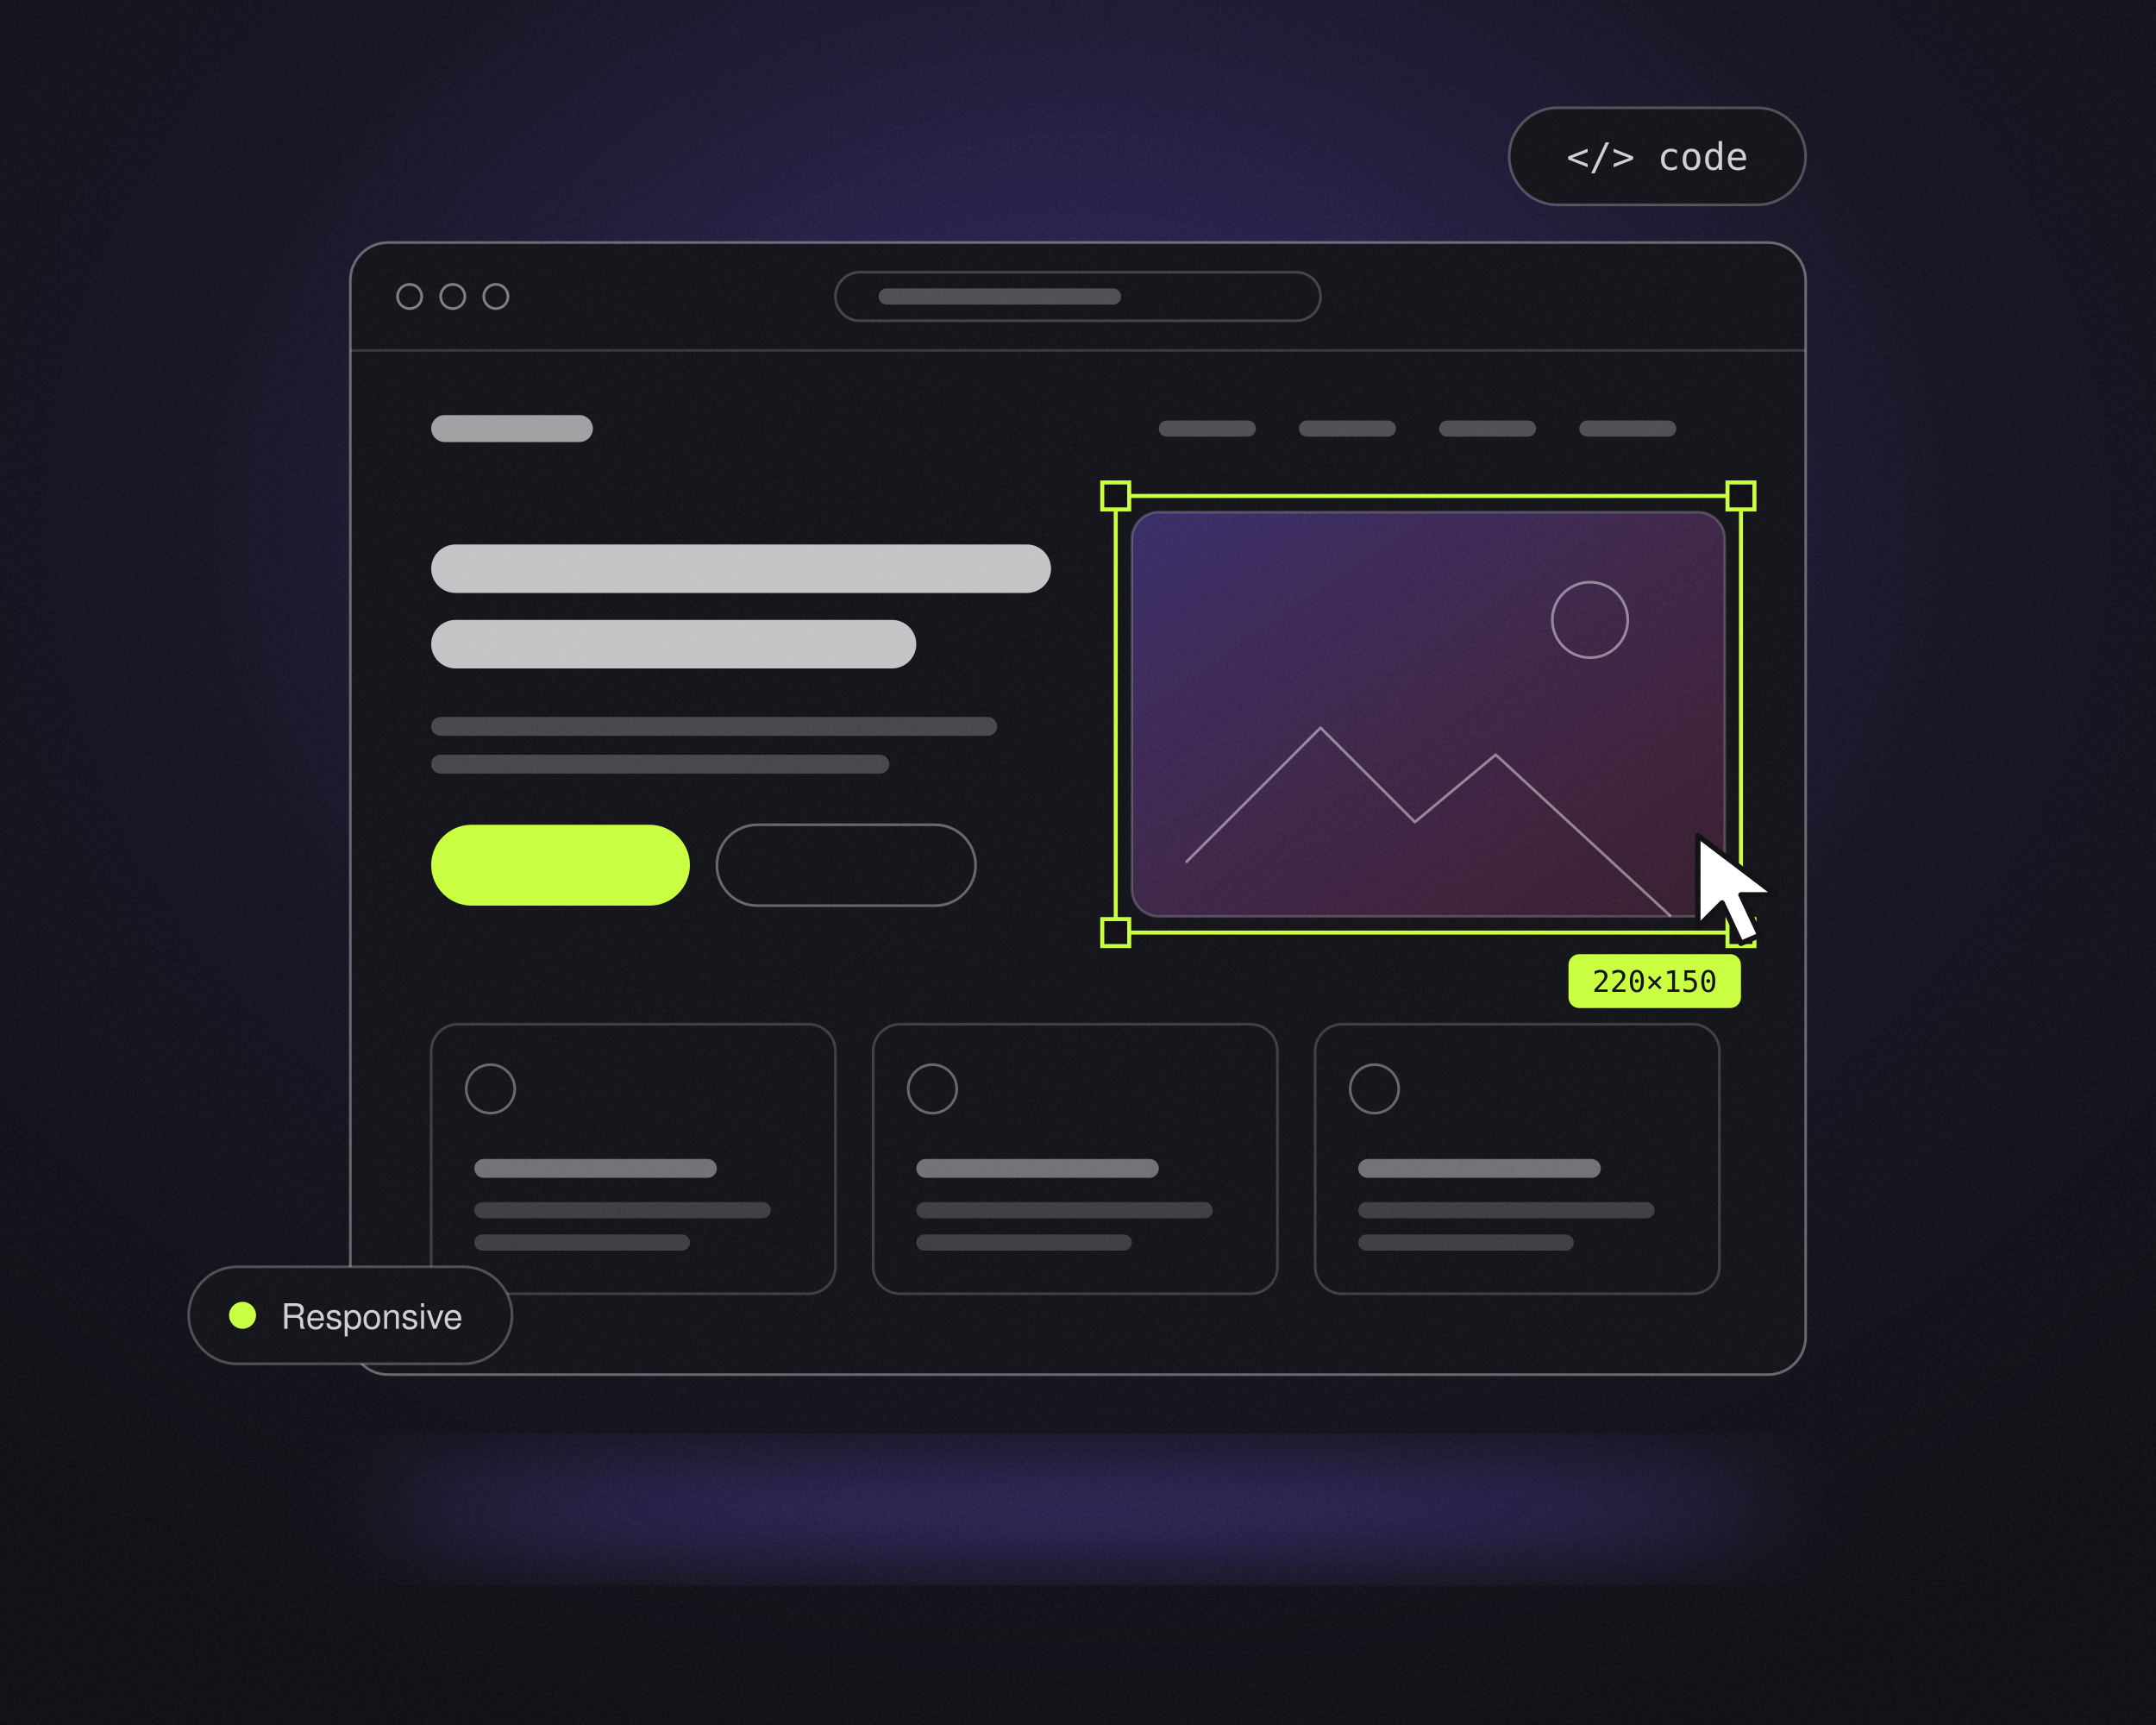
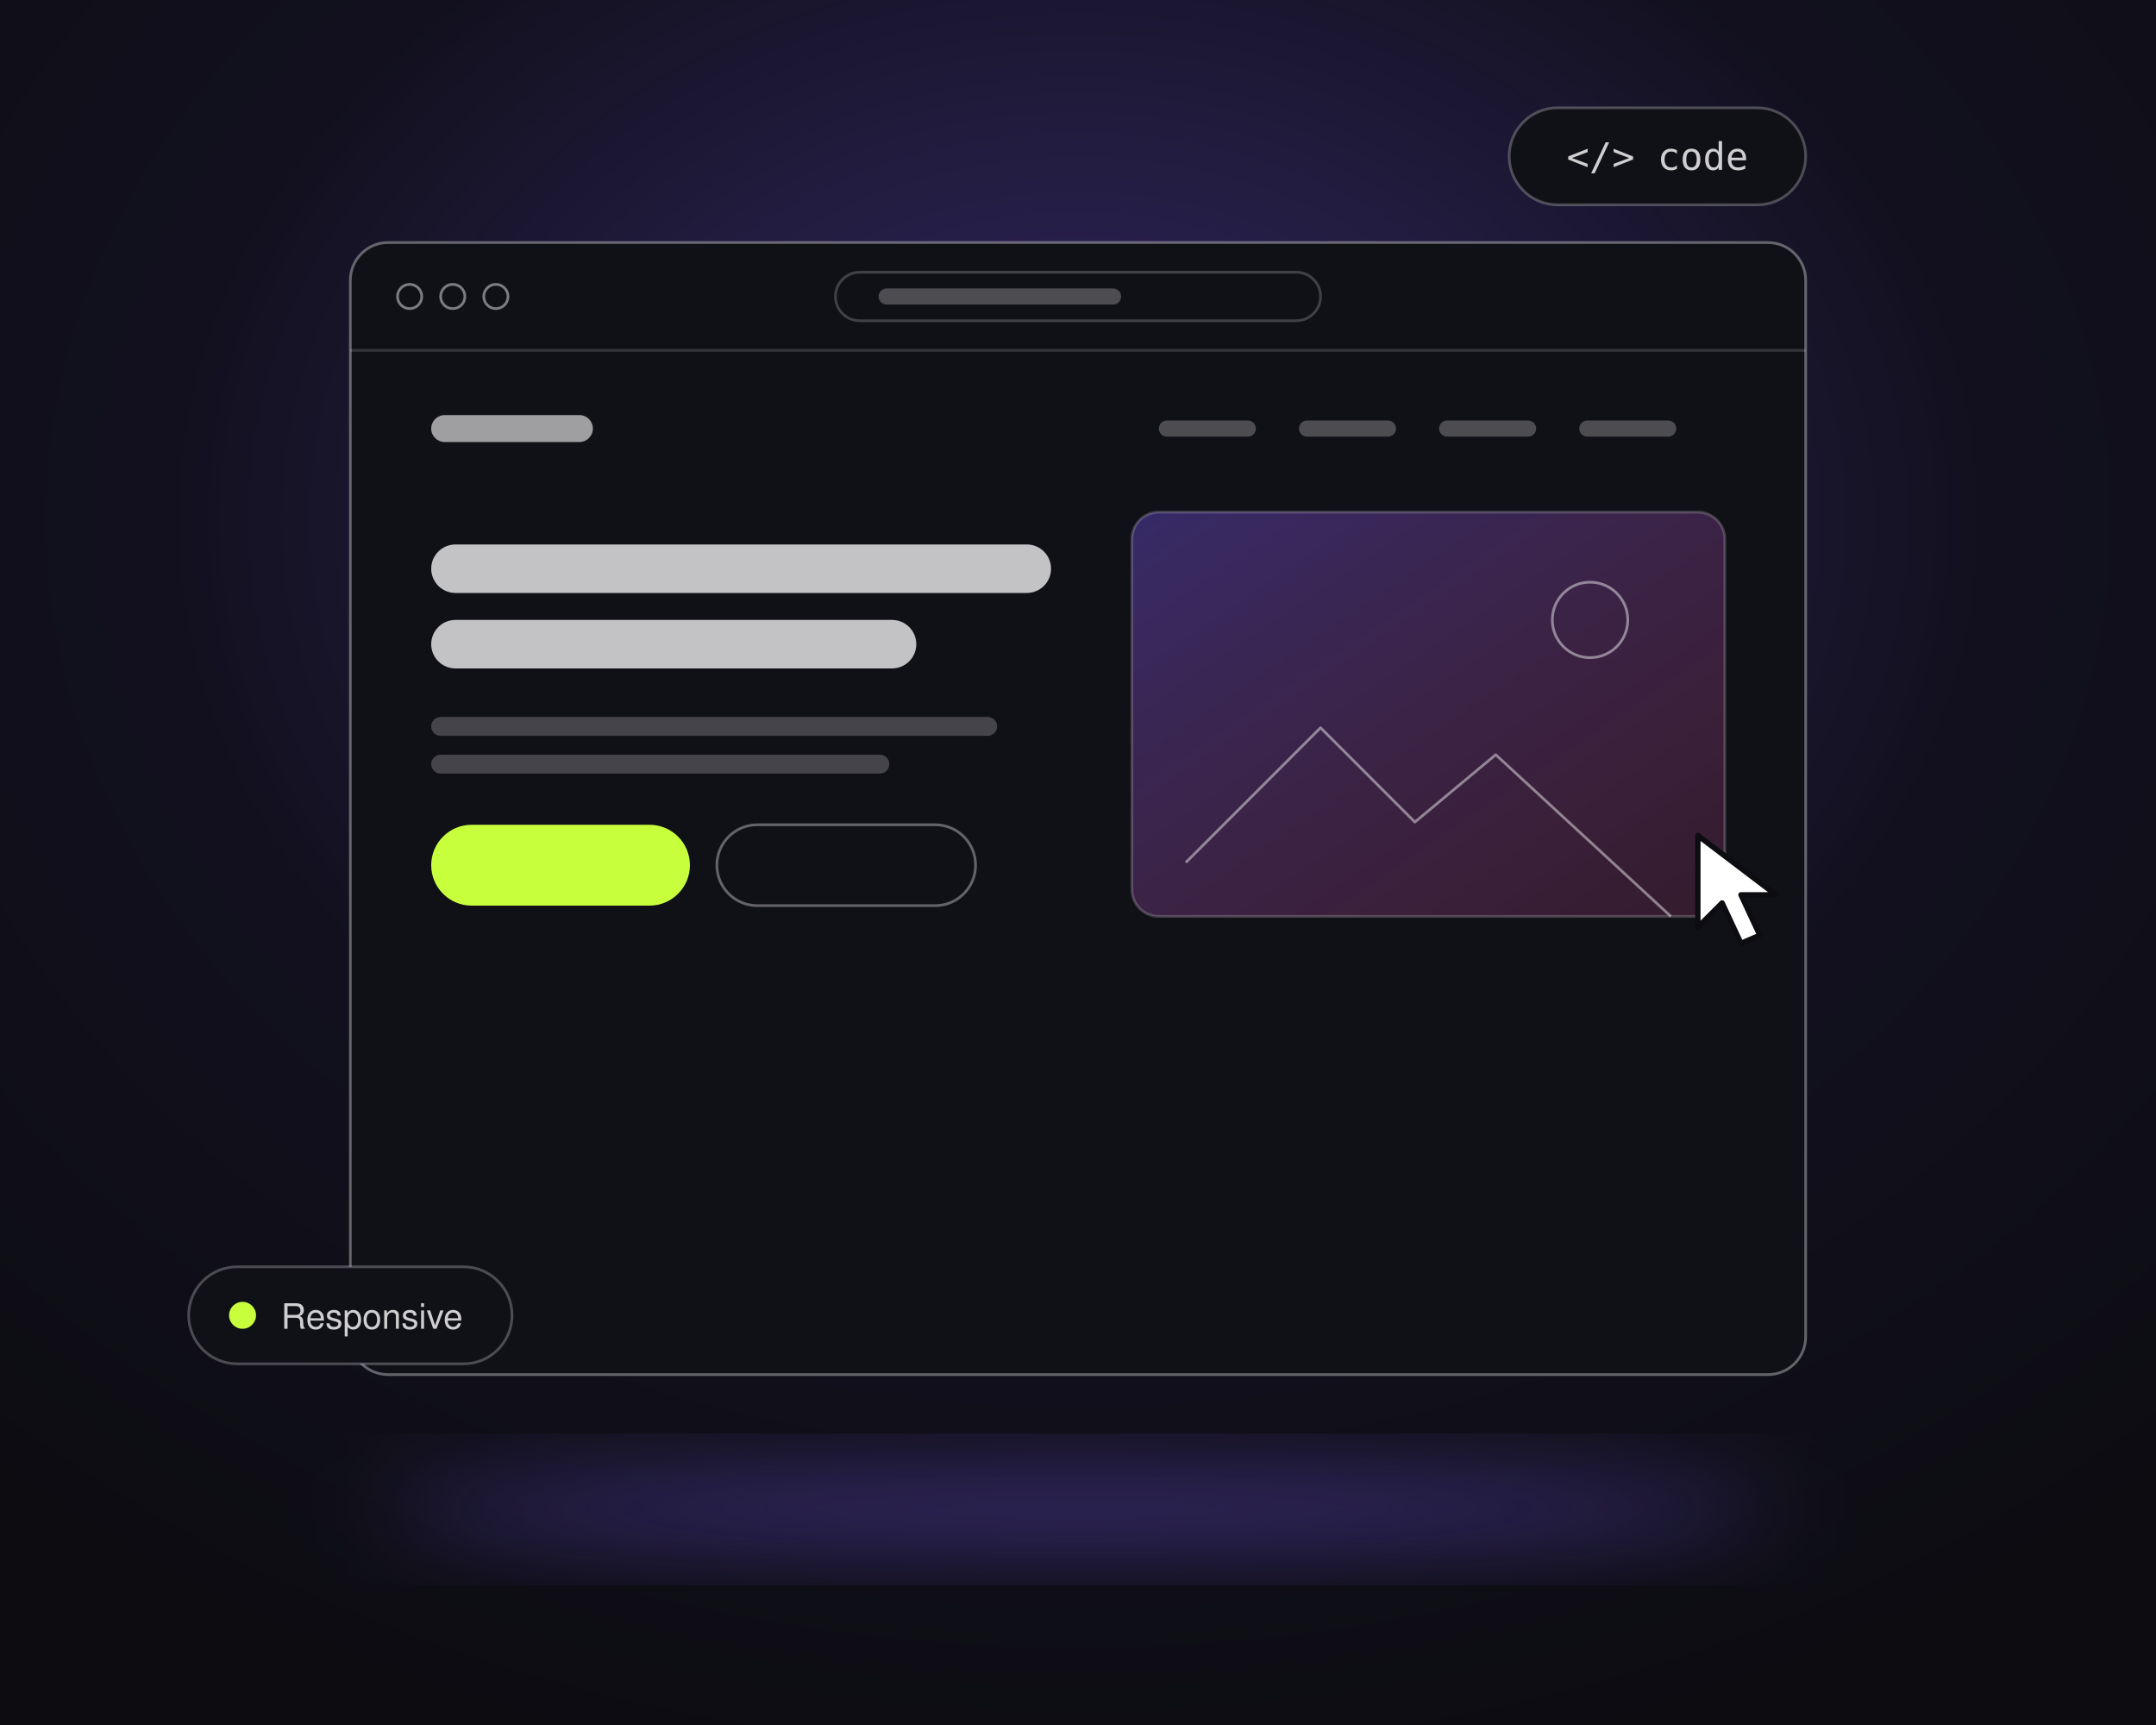
<svg xmlns="http://www.w3.org/2000/svg" viewBox="0 0 800 640">
  <defs>
    <radialGradient id="glow" cx="0.5" cy="0.3" r=".75">
      <stop offset="0" stop-color="#7b5cff" stop-opacity=".35" />
      <stop offset=".55" stop-color="#7b5cff" stop-opacity=".06" />
      <stop offset="1" stop-color="#7b5cff" stop-opacity="0" />
    </radialGradient>
    <linearGradient id="img" x1="0" y1="0" x2="1" y2="1">
      <stop offset="0" stop-color="#7b5cff" stop-opacity=".35" />
      <stop offset="1" stop-color="#ff5ca8" stop-opacity=".15" />
    </linearGradient>
-     <filter id="grain">
-       <feTurbulence type="fractalNoise" baseFrequency=".9" numOctaves="2" seed="11" stitchTiles="stitch" />
-       <feColorMatrix values="0 0 0 0 1 0 0 0 0 1 0 0 0 0 1 0 0 0 .05 0" />
-     </filter>
    <filter id="blur" x="-50%" y="-50%" width="200%" height="200%">
      <feGaussianBlur stdDeviation="18" />
    </filter>
  </defs>
  <rect width="800" height="640" fill="#0c0c11" />
  <rect width="800" height="640" fill="url(#glow)" />
  <ellipse cx="400" cy="560" rx="260" ry="14" fill="#7b5cff" opacity=".4" filter="url(#blur)" />
  <rect x="130" y="90" width="540" height="420" rx="14" fill="#101017" stroke="#fff" stroke-opacity=".35" />
  <line x1="130" y1="130" x2="670" y2="130" stroke="#fff" fill="none" stroke-opacity=".15" />
  <circle cx="152" cy="110" r="4.5" stroke="#fff" fill="none" stroke-opacity=".45" />
  <circle cx="168" cy="110" r="4.5" stroke="#fff" fill="none" stroke-opacity=".45" />
  <circle cx="184" cy="110" r="4.5" stroke="#fff" fill="none" stroke-opacity=".45" />
  <rect x="310" y="101" width="180" height="18" rx="9" stroke="#fff" fill="none" stroke-opacity=".2" />
  <rect x="326" y="107" width="90" height="6" rx="3.0" fill="#fff" fill-opacity="0.25" />
  <rect x="160" y="154" width="60" height="10" rx="5.0" fill="#fff" fill-opacity="0.6" />
  <rect x="430" y="156" width="36" height="6" rx="3.0" fill="#fff" fill-opacity="0.25" />
  <rect x="482" y="156" width="36" height="6" rx="3.0" fill="#fff" fill-opacity="0.25" />
  <rect x="534" y="156" width="36" height="6" rx="3.0" fill="#fff" fill-opacity="0.25" />
  <rect x="586" y="156" width="36" height="6" rx="3.0" fill="#fff" fill-opacity="0.25" />
-   <rect x="640" y="148" width="0" height="0" />
-   <rect x="160" y="202" width="230" height="18" rx="9.0" fill="#fff" fill-opacity="0.75" />
-   <rect x="160" y="230" width="180" height="18" rx="9.0" fill="#fff" fill-opacity="0.75" />
+   <rect x="160" y="202" width="230" height="18" rx="9" fill="#fff" fill-opacity=".75">
+     <animate attributeName="width" dur="8s" repeatCount="indefinite" keyTimes="0;0.02;0.10;.92;1" values="18;18;230;230;18" />
+   </rect>
+   <rect x="160" y="230" width="180" height="18" rx="9" fill="#fff" fill-opacity=".75">
+     <animate attributeName="width" dur="8s" repeatCount="indefinite" keyTimes="0;0.10;0.18;.92;1" values="18;18;180;180;18" />
+   </rect>
  <rect x="160" y="266" width="210" height="7" rx="3.5" fill="#fff" fill-opacity="0.22" />
  <rect x="160" y="280" width="170" height="7" rx="3.5" fill="#fff" fill-opacity="0.22" />
-   <rect x="160" y="306" width="96" height="30" rx="15" fill="#c8ff3d" />
+   <rect x="160" y="306" width="96" height="30" rx="15" fill="#c8ff3d">
+     <animate attributeName="fill-opacity" dur="8s" repeatCount="indefinite" keyTimes="0;.2;.28;.92;1" values="0;0;1;1;0" />
+   </rect>
  <rect x="266" y="306" width="96" height="30" rx="15" stroke="#fff" fill="none" stroke-opacity=".35" />
  <rect x="420" y="190" width="220" height="150" rx="10" fill="url(#img)" stroke="#fff" stroke-opacity=".2" />
  <path d="M440 320 l50 -50 35 35 30 -25 65 60" stroke="#fff" fill="none" stroke-opacity=".45" stroke-linejoin="round" />
  <circle cx="590" cy="230" r="14" stroke="#fff" fill="none" stroke-opacity=".45" />
-   <rect x="160" y="380" width="150" height="100" rx="10" stroke="#fff" fill="none" stroke-opacity=".18" />
-   <circle cx="182" cy="404" r="9" stroke="#fff" fill="none" stroke-opacity=".35" />
-   <rect x="176" y="430" width="90" height="7" rx="3.5" fill="#fff" fill-opacity="0.4" />
-   <rect x="176" y="446" width="110" height="6" rx="3.0" fill="#fff" fill-opacity="0.18" />
-   <rect x="176" y="458" width="80" height="6" rx="3.0" fill="#fff" fill-opacity="0.18" />
-   <rect x="324" y="380" width="150" height="100" rx="10" stroke="#fff" fill="none" stroke-opacity=".18" />
-   <circle cx="346" cy="404" r="9" stroke="#fff" fill="none" stroke-opacity=".35" />
-   <rect x="340" y="430" width="90" height="7" rx="3.5" fill="#fff" fill-opacity="0.4" />
-   <rect x="340" y="446" width="110" height="6" rx="3.0" fill="#fff" fill-opacity="0.18" />
-   <rect x="340" y="458" width="80" height="6" rx="3.0" fill="#fff" fill-opacity="0.18" />
-   <rect x="488" y="380" width="150" height="100" rx="10" stroke="#fff" fill="none" stroke-opacity=".18" />
-   <circle cx="510" cy="404" r="9" stroke="#fff" fill="none" stroke-opacity=".35" />
-   <rect x="504" y="430" width="90" height="7" rx="3.5" fill="#fff" fill-opacity="0.4" />
-   <rect x="504" y="446" width="110" height="6" rx="3.0" fill="#fff" fill-opacity="0.18" />
-   <rect x="504" y="458" width="80" height="6" rx="3.0" fill="#fff" fill-opacity="0.18" />
-   <rect x="414" y="184" width="232" height="162" fill="none" stroke="#c8ff3d" stroke-width="1.5" />
-   <rect x="409" y="179" width="10" height="10" fill="#0c0c11" stroke="#c8ff3d" stroke-width="1.5" />
-   <rect x="641" y="179" width="10" height="10" fill="#0c0c11" stroke="#c8ff3d" stroke-width="1.5" />
-   <rect x="409" y="341" width="10" height="10" fill="#0c0c11" stroke="#c8ff3d" stroke-width="1.5" />
-   <rect x="641" y="341" width="10" height="10" fill="#0c0c11" stroke="#c8ff3d" stroke-width="1.5" />
-   <rect x="582" y="354" width="64" height="20" rx="4" fill="#c8ff3d" />
-   <text x="614" y="368" text-anchor="middle" font-family="SFMono-Regular, Menlo, Consolas, monospace" font-size="11" fill="#0c0c11">220×150</text>
-   <path d="M630 310 l0 34 9 -9 7 15 7 -3 -7 -15 13 0z" fill="#fff" stroke="#0c0c11" stroke-width="2" stroke-linejoin="round" />
+   <g opacity=".0">
+     <animate attributeName="opacity" dur="8s" repeatCount="indefinite" keyTimes="0;0.30;0.38;.92;1" values="0;0;1;1;0" />
+     <rect x="160" y="380" width="150" height="100" rx="10" stroke="#fff" fill="none" stroke-opacity=".18" />
+     <circle cx="182" cy="404" r="9" stroke="#fff" fill="none" stroke-opacity=".35" />
+     <rect x="176" y="430" width="90" height="7" rx="3.5" fill="#fff" fill-opacity="0.4" />
+     <rect x="176" y="446" width="110" height="6" rx="3.0" fill="#fff" fill-opacity="0.18" />
+     <rect x="176" y="458" width="80" height="6" rx="3.0" fill="#fff" fill-opacity="0.18" />
+   </g>
+   <g opacity=".0">
+     <animate attributeName="opacity" dur="8s" repeatCount="indefinite" keyTimes="0;0.35;0.43;.92;1" values="0;0;1;1;0" />
+     <rect x="324" y="380" width="150" height="100" rx="10" stroke="#fff" fill="none" stroke-opacity=".18" />
+     <circle cx="346" cy="404" r="9" stroke="#fff" fill="none" stroke-opacity=".35" />
+     <rect x="340" y="430" width="90" height="7" rx="3.5" fill="#fff" fill-opacity="0.4" />
+     <rect x="340" y="446" width="110" height="6" rx="3.0" fill="#fff" fill-opacity="0.18" />
+     <rect x="340" y="458" width="80" height="6" rx="3.0" fill="#fff" fill-opacity="0.18" />
+   </g>
+   <g opacity=".0">
+     <animate attributeName="opacity" dur="8s" repeatCount="indefinite" keyTimes="0;0.40;0.48;.92;1" values="0;0;1;1;0" />
+     <rect x="488" y="380" width="150" height="100" rx="10" stroke="#fff" fill="none" stroke-opacity=".18" />
+     <circle cx="510" cy="404" r="9" stroke="#fff" fill="none" stroke-opacity=".35" />
+     <rect x="504" y="430" width="90" height="7" rx="3.5" fill="#fff" fill-opacity="0.4" />
+     <rect x="504" y="446" width="110" height="6" rx="3.0" fill="#fff" fill-opacity="0.18" />
+     <rect x="504" y="458" width="80" height="6" rx="3.0" fill="#fff" fill-opacity="0.18" />
+   </g>
+   <g opacity="0">
+     <animate attributeName="opacity" dur="8s" repeatCount="indefinite" keyTimes="0;.55;.57;.9;.93;1" values="0;0;1;1;0;0" />
+     <rect x="414" y="184" width="232" height="162" fill="none" stroke="#c8ff3d" stroke-width="1.5" />
+     <rect x="409" y="179" width="10" height="10" fill="#0c0c11" stroke="#c8ff3d" stroke-width="1.5" />
+     <rect x="641" y="179" width="10" height="10" fill="#0c0c11" stroke="#c8ff3d" stroke-width="1.5" />
+     <rect x="409" y="341" width="10" height="10" fill="#0c0c11" stroke="#c8ff3d" stroke-width="1.5" />
+     <rect x="641" y="341" width="10" height="10" fill="#0c0c11" stroke="#c8ff3d" stroke-width="1.5" />
+     <rect x="582" y="354" width="64" height="20" rx="4" fill="#c8ff3d" />
+     <text x="614" y="368" text-anchor="middle" font-family="SFMono-Regular, Menlo, Consolas, monospace" font-size="11" fill="#0c0c11">220×150</text>
+   </g>
+   <g>
+     <animateTransform attributeName="transform" type="translate" dur="8s" repeatCount="indefinite" keyTimes="0;.12;.5;.9;1" values="-60 190;-60 190;0 0;0 0;-60 190" calcMode="spline" keySplines=".45 0 .55 1;.45 0 .55 1;.45 0 .55 1;.45 0 .55 1" />
+     <animate attributeName="opacity" dur="8s" repeatCount="indefinite" keyTimes="0;.12;.18;.9;.96;1" values="0;0;1;1;0;0" />
+     <g transform="translate(630 310)">
+       <g>
+         <animateTransform attributeName="transform" type="scale" dur="8s" repeatCount="indefinite" keyTimes="0;.52;.54;.56;1" values="1;1;.8;1;1" />
+         <g transform="translate(-630 -310)">
+           <path d="M630 310 l0 34 9 -9 7 15 7 -3 -7 -15 13 0z" fill="#fff" stroke="#0c0c11" stroke-width="2" stroke-linejoin="round" />
+         </g>
+       </g>
+     </g>
+     <circle cx="632" cy="312" r="4" fill="none" stroke="#c8ff3d" stroke-width="2" opacity="0">
+       <animate attributeName="r" dur="8s" repeatCount="indefinite" keyTimes="0;.54;.62;1" values="4;4;26;26" />
+       <animate attributeName="opacity" dur="8s" repeatCount="indefinite" keyTimes="0;.54;.55;.62;1" values="0;0;1;0;0" />
+     </circle>
+   </g>
  <g transform="translate(560 40)">
+     <animateTransform attributeName="transform" type="translate" additive="sum" dur="5s" begin="0s" repeatCount="indefinite" values="0 0;0 -6;0 0" calcMode="spline" keyTimes="0;.5;1" keySplines=".45 0 .55 1;.45 0 .55 1" />
    <rect width="110" height="36" rx="18" fill="#101017" stroke="#fff" stroke-opacity=".25" />
    <text x="55" y="23" text-anchor="middle" font-family="SFMono-Regular, Menlo, Consolas, monospace" font-size="14" fill="#fff" fill-opacity=".8">&lt;/&gt; code</text>
  </g>
  <g transform="translate(70 470)">
+     <animateTransform attributeName="transform" type="translate" additive="sum" dur="6s" begin="1.5s" repeatCount="indefinite" values="0 0;0 -6;0 0" calcMode="spline" keyTimes="0;.5;1" keySplines=".45 0 .55 1;.45 0 .55 1" />
    <rect width="120" height="36" rx="18" fill="#101017" stroke="#fff" stroke-opacity=".25" />
-     <circle cx="20" cy="18" r="5" fill="#c8ff3d" />
+     <circle cx="20" cy="18" r="5" fill="#c8ff3d">
+       <animate attributeName="opacity" dur="2s" repeatCount="indefinite" values="1;.3;1" />
+     </circle>
    <text x="68" y="23" text-anchor="middle" font-family="Helvetica, Arial, sans-serif" font-size="13" fill="#fff" fill-opacity=".8">Responsive</text>
  </g>
-   <rect width="800" height="640" filter="url(#grain)" />
</svg>
